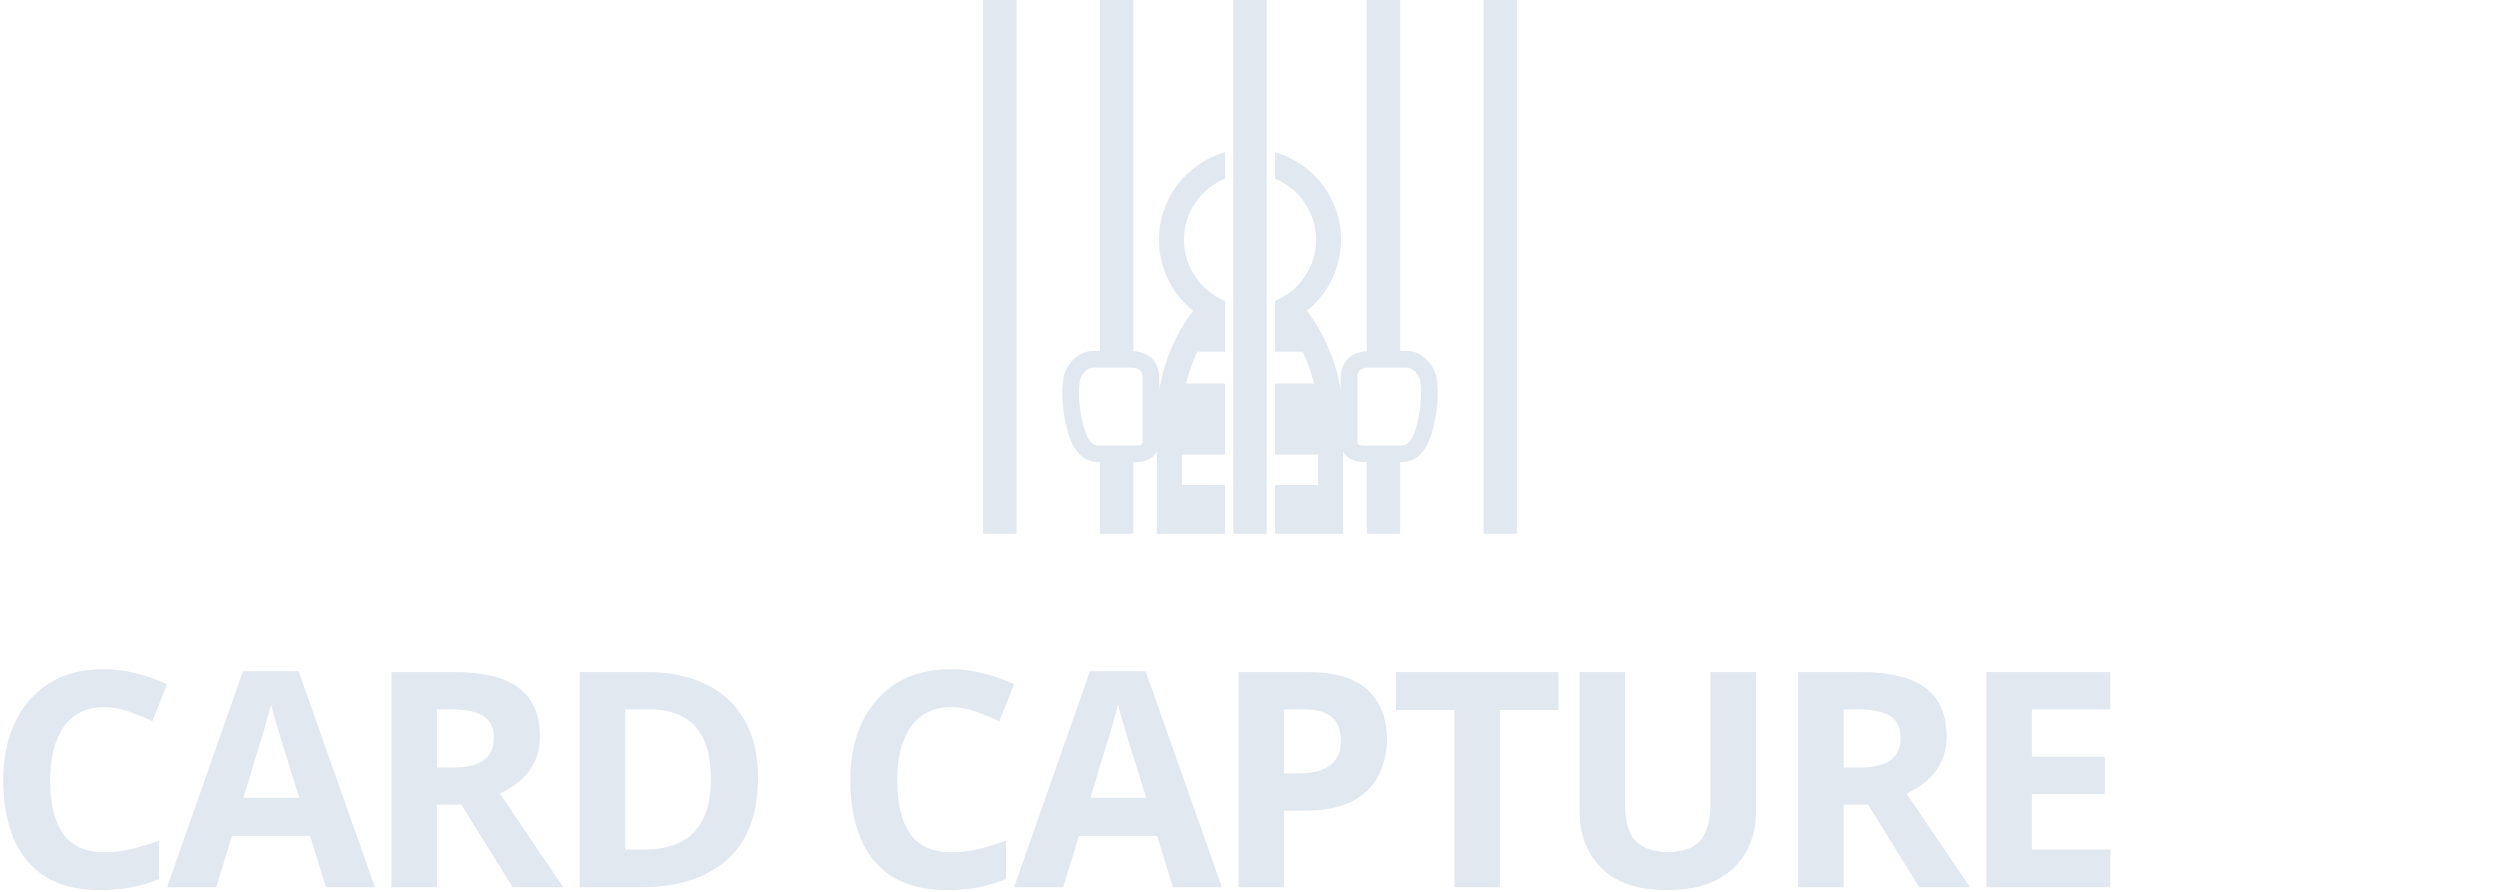
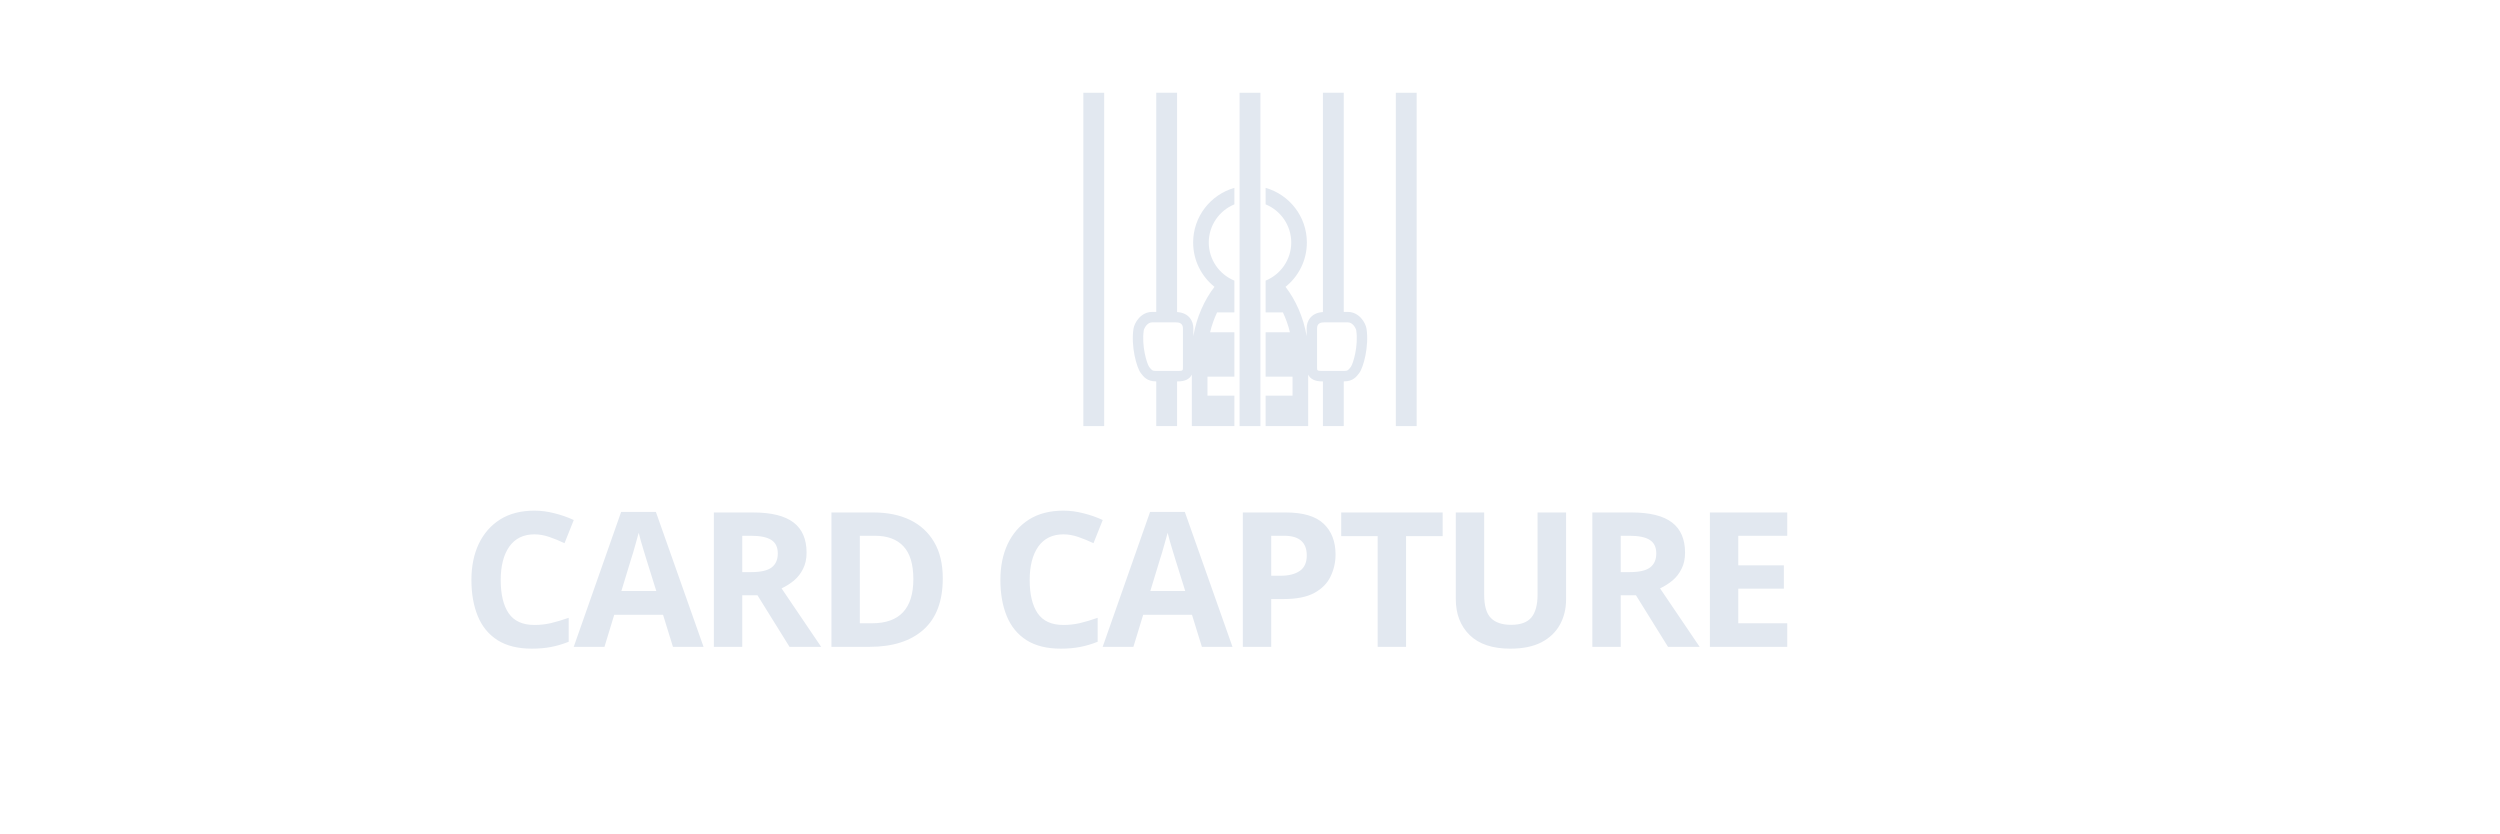
- <svg xmlns="http://www.w3.org/2000/svg" width="187.347mm" height="66.775mm" viewBox="0 0 187.347 66.775" version="1.1" id="svg1" xml:space="preserve">
+ <svg xmlns="http://www.w3.org/2000/svg" width="300mm" height="100mm" viewBox="0 0 300 100" version="1.1" id="svg1" xml:space="preserve">
  <defs id="defs1" />
+   <rect style="display:none;fill:#059669;stroke:#059669;stroke-width:0" id="rect1" width="300" height="100" x="1.1293076e-06" y="1.0988268e-05" />
  <style type="text/css" id="style1">

	.st0{fill:#000000;}

</style>
-   <text xml:space="preserve" style="font-style:normal;font-variant:normal;font-weight:bold;font-stretch:normal;font-size:22.578px;font-family:'Arial Black';-inkscape-font-specification:'Arial Black,  Bold';letter-spacing:-0.794px;fill:#e2e8f0;stroke:none;stroke-width:1.5;stroke-dasharray:none" x="-1.069" y="66.488" id="text7">
-     <tspan id="tspan7" style="font-style:normal;font-variant:normal;font-weight:bold;font-stretch:normal;font-size:22.578px;font-family:'Arial Black';-inkscape-font-specification:'Arial Black,  Bold';letter-spacing:-0.794px;fill:#e2e8f0;stroke:none;stroke-width:1.5" x="-1.069" y="66.488">CARD CAPTURE</tspan>
+   <text xml:space="preserve" style="font-style:normal;font-variant:normal;font-weight:bold;font-stretch:normal;font-size:22.578px;font-family:'Arial Black';-inkscape-font-specification:'Arial Black,  Bold';letter-spacing:-0.794px;fill:#e2e8f0;stroke:none;stroke-width:1.5;stroke-dasharray:none" x="55.257" y="77.62" id="text7">
+     <tspan id="tspan7" style="font-style:normal;font-variant:normal;font-weight:bold;font-stretch:normal;font-size:22.578px;font-family:'Arial Black';-inkscape-font-specification:'Arial Black,  Bold';letter-spacing:-0.794px;fill:#e2e8f0;stroke:none;stroke-width:1.5" x="55.257" y="77.62">CARD CAPTURE</tspan>
  </text>
  <style type="text/css" id="style1-8">

	.st0{fill:#000000;}

</style>
  <style type="text/css" id="style1-5">

	.st0{fill:#000000;}

</style>
  <style type="text/css" id="style1-3">

	.st0{fill:#000000;}

</style>
-   <g id="g3" transform="matrix(0.078125,0,0,0.078125,73.67363,-1.4390543e-5)" style="fill:#e2e8f0">
-     <path class="st0" d="m 406.344,336.641 c -1.766,0 -3.953,0 -6.344,0 V 0 h -32 v 336.844 c -18.141,1.063 -25,13.641 -25,25.125 0,1.547 0,6.031 0,11.906 -4.875,-29.281 -17.125,-55.906 -32.422,-75.766 19.953,-16.016 32.766,-40.547 32.766,-68.109 0,-39.906 -26.797,-73.5 -63.344,-83.922 v 25.328 c 23.063,9.484 39.344,32.156 39.344,58.594 0,26.422 -16.281,49.094 -39.344,58.563 v 48.75 h 26.531 c 4.594,9.703 8.266,20.016 10.781,30.594 H 280 v 68.156 h 41.344 v 29.172 H 280 V 512 h 65.344 c 0,0 0,-27.375 0,-79.094 3.453,7.031 10.719,10.406 21,10.406 0.469,0 1.094,0 1.656,0 V 512 h 32 v -68.688 c 0.109,0 0.219,0 0.344,0 14,0 19.188,-7.281 23.344,-12.672 6.656,-8.672 15.313,-41.328 11.313,-68 -1.392,-9.327 -11.313,-25.999 -28.657,-25.999 z m 4.625,84.265 -0.344,0.438 c -3.406,4.469 -4.563,5.969 -10.281,5.969 h -34 C 359,427.313 359,426.282 359,421.969 v -60 c 0,-8.266 6.063,-9.328 11.344,-9.328 h 36 c 7.688,0 12.406,9.391 12.844,12.375 3.562,23.797 -4.782,51.156 -8.219,55.89 z" id="path1-4" style="fill:#e2e8f0" />
-     <rect x="480" class="st0" width="32" height="512" id="rect1-3" y="0" style="fill:#e2e8f0" />
-     <rect class="st0" width="32" height="512" id="rect2-0" x="0" y="0" style="fill:#e2e8f0" />
+   <style type="text/css" id="style1-0">
+ 
+ 	.st0{fill:#000000;}
+ 
+ </style>
+   <g id="g3" transform="matrix(0.078125,0,0,0.078125,130,11.1317)" style="fill:#e2e8f0">
+     <path class="st0" d="m 406.344,336.641 c -1.766,0 -3.953,0 -6.344,0 V 0 h -32 v 336.844 c -18.141,1.063 -25,13.641 -25,25.125 0,1.547 0,6.031 0,11.906 -4.875,-29.281 -17.125,-55.906 -32.422,-75.766 19.953,-16.016 32.766,-40.547 32.766,-68.109 0,-39.906 -26.797,-73.5 -63.344,-83.922 v 25.328 c 23.063,9.484 39.344,32.156 39.344,58.594 0,26.422 -16.281,49.094 -39.344,58.563 v 48.75 h 26.531 c 4.594,9.703 8.266,20.016 10.781,30.594 H 280 v 68.156 h 41.344 v 29.172 H 280 V 512 h 65.344 c 0,0 0,-27.375 0,-79.094 3.453,7.031 10.719,10.406 21,10.406 0.469,0 1.094,0 1.656,0 V 512 h 32 v -68.688 c 0.109,0 0.219,0 0.344,0 14,0 19.188,-7.281 23.344,-12.672 6.656,-8.672 15.313,-41.328 11.313,-68 -1.392,-9.327 -11.313,-25.999 -28.657,-25.999 z m 4.625,84.265 -0.344,0.438 c -3.406,4.469 -4.563,5.969 -10.281,5.969 h -34 C 359,427.313 359,426.282 359,421.969 v -60 c 0,-8.266 6.063,-9.328 11.344,-9.328 h 36 c 7.688,0 12.406,9.391 12.844,12.375 3.562,23.797 -4.782,51.156 -8.219,55.89 z" id="path1-6" style="fill:#e2e8f0" />
+     <rect x="480" class="st0" width="32" height="512" id="rect1-0" y="0" style="fill:#e2e8f0" />
+     <rect class="st0" width="32" height="512" id="rect2-3" x="0" y="0" style="fill:#e2e8f0" />
    <path class="st0" d="m 168.672,230 c 0,27.563 12.797,52.094 32.75,68.094 -15.297,19.875 -27.547,46.5 -32.422,75.766 0,-5.859 0,-10.344 0,-11.891 0,-11.484 -6.859,-24.063 -25,-25.125 V 0 h -32 v 336.641 c -2.391,0 -4.578,0 -6.344,0 -17.328,0 -27.266,16.672 -28.656,26 -4,26.672 4.656,59.328 11.328,68 4.141,5.391 9.328,12.672 23.328,12.672 0.125,0 0.234,0 0.344,0 V 512 h 32 v -68.688 c 0.563,0 1.188,0 1.656,0 10.297,0 17.563,-3.375 21.016,-10.406 0,51.719 0,79.094 0,79.094 H 232 V 465.234 H 190.672 V 436.062 H 232 v -68.156 h -37.297 c 2.5,-10.578 6.172,-20.906 10.766,-30.594 H 232 v -48.75 c -23.047,-9.469 -39.328,-32.141 -39.328,-58.563 0,-26.438 16.281,-49.109 39.328,-58.594 V 146.061 C 195.453,156.5 168.672,190.094 168.672,230 Z M 153,421.969 c 0,4.313 0,5.344 -7.344,5.344 h -34 c -5.719,0 -6.875,-1.5 -10.281,-5.969 l -0.344,-0.438 c -3.422,-4.734 -11.781,-32.094 -8.219,-55.891 0.453,-2.984 5.172,-12.375 12.844,-12.375 h 36 c 5.281,0 11.344,1.063 11.344,9.328 z" id="path2" style="fill:#e2e8f0" />
-     <rect x="240" class="st0" width="32" height="512" id="rect3-4" y="0" style="fill:#e2e8f0" />
+     <rect x="240" class="st0" width="32" height="512" id="rect3-3" y="0" style="fill:#e2e8f0" />
  </g>
</svg>
